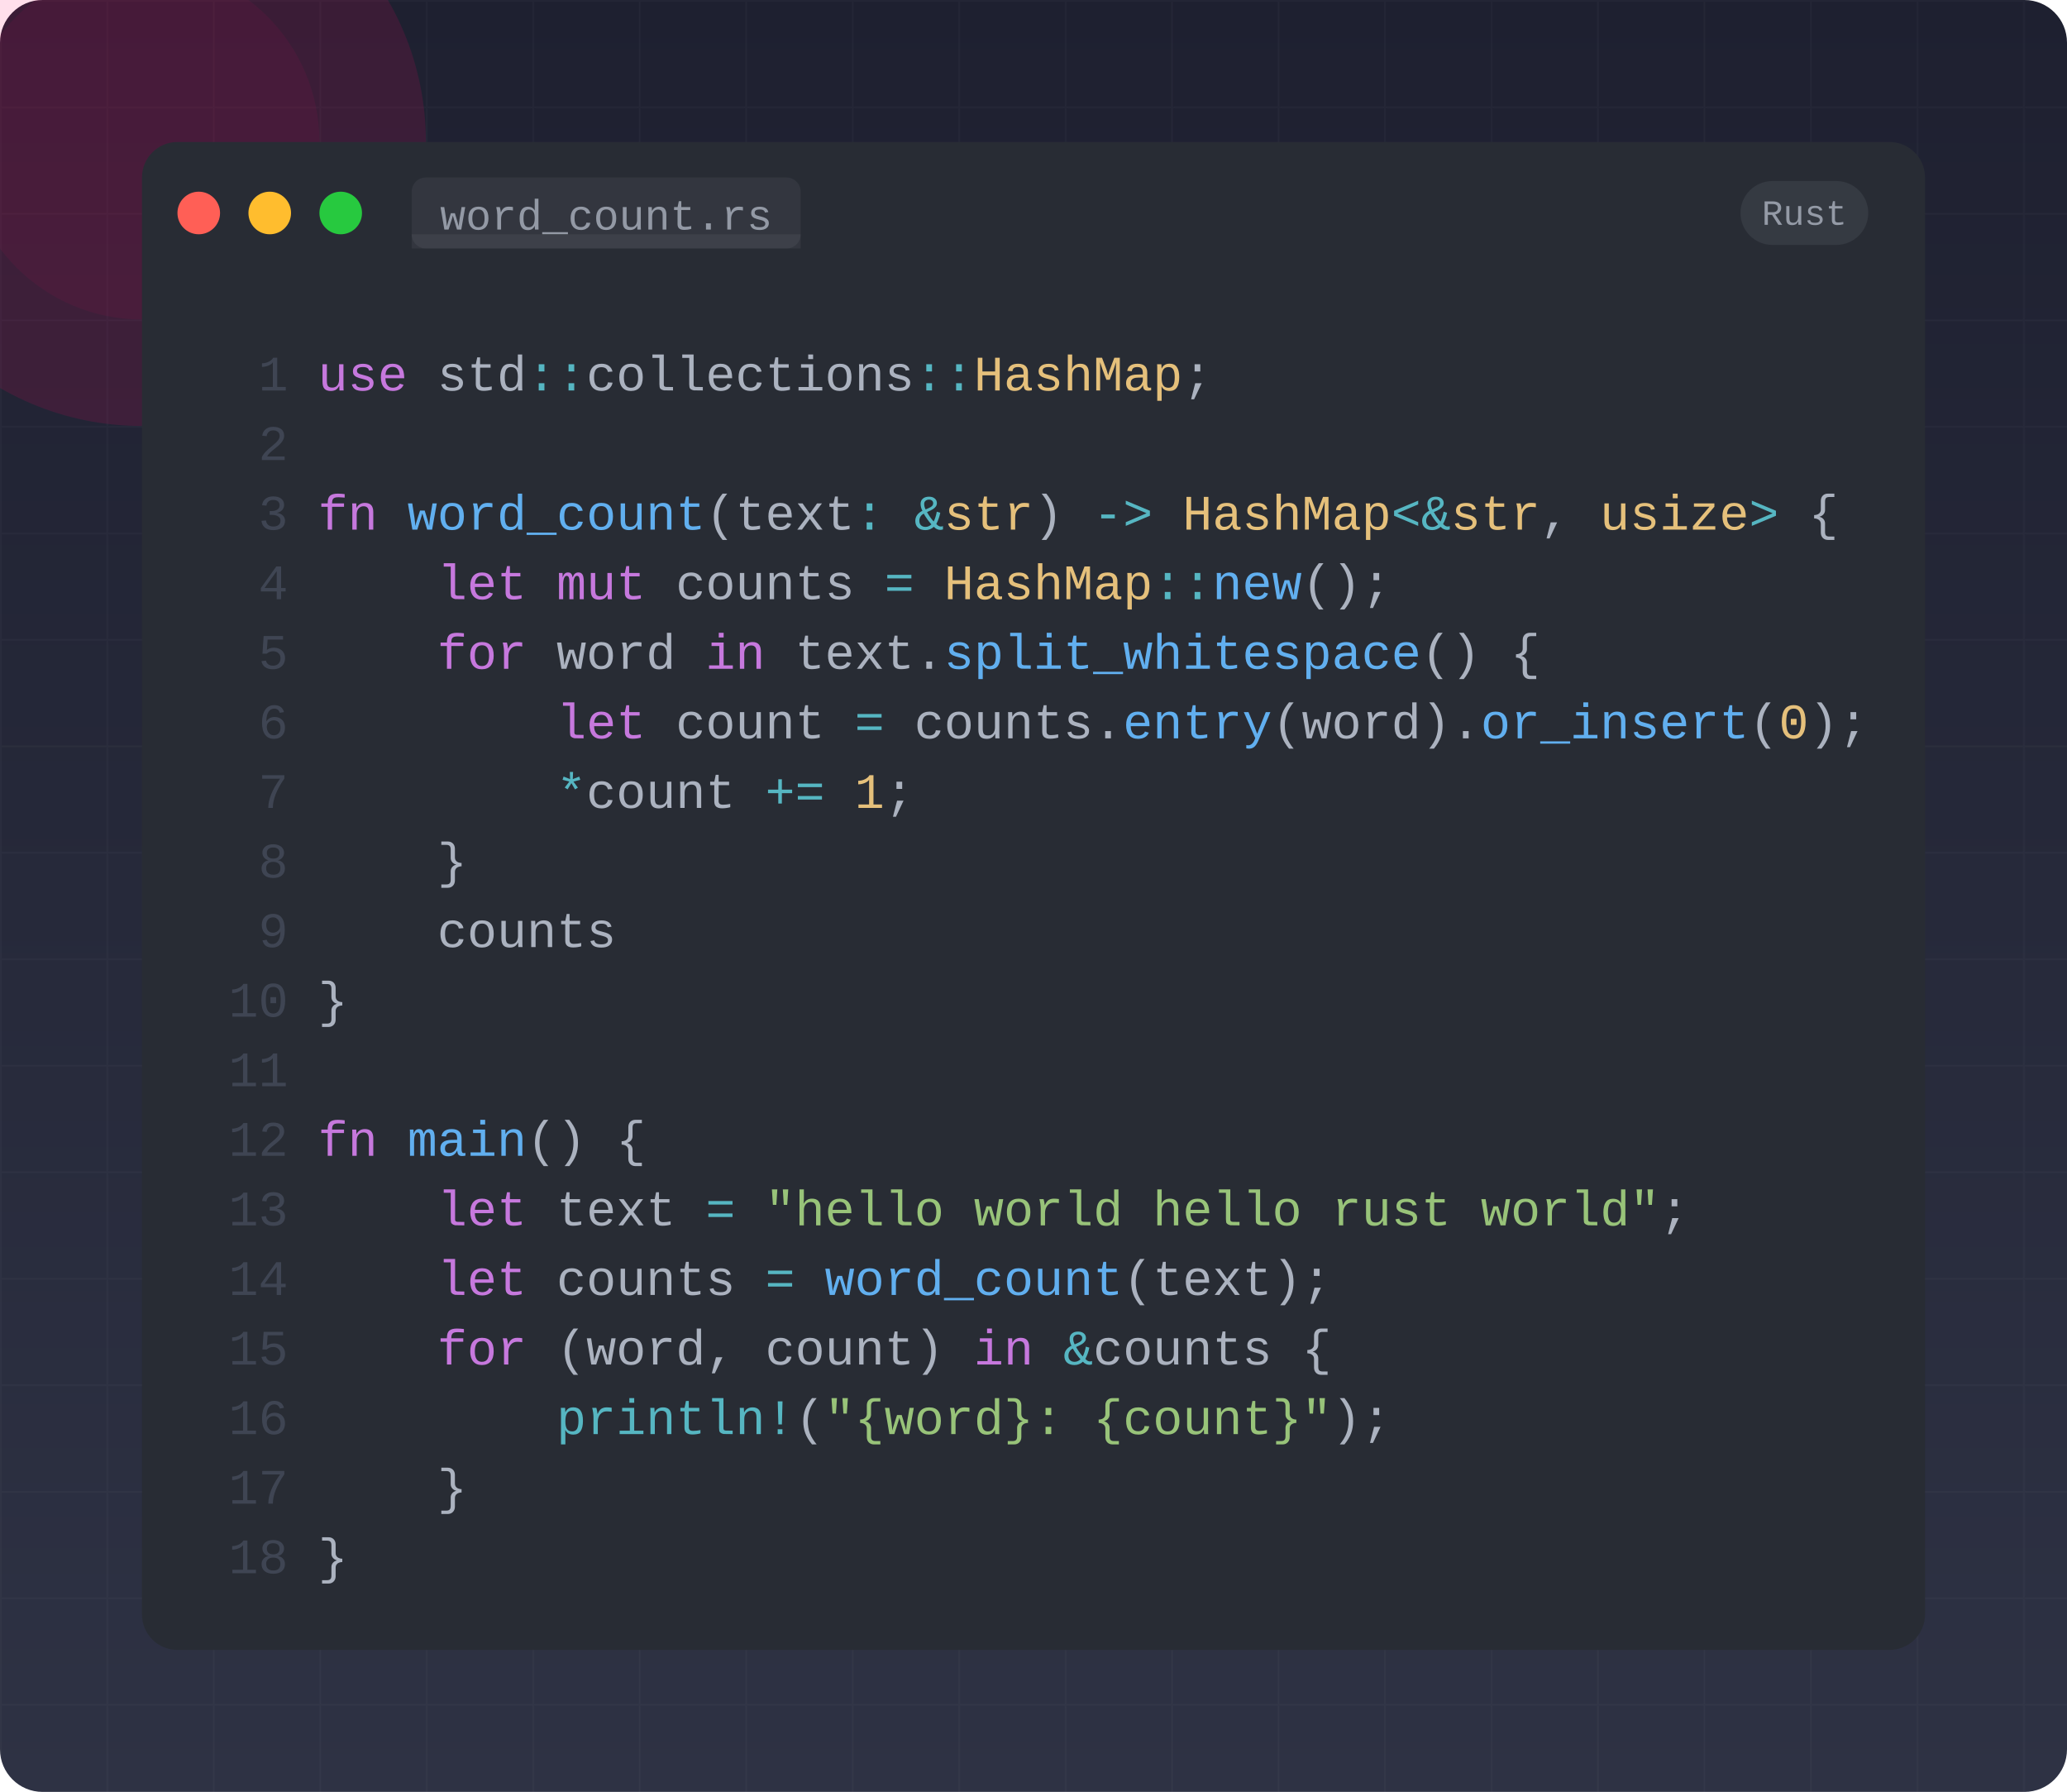
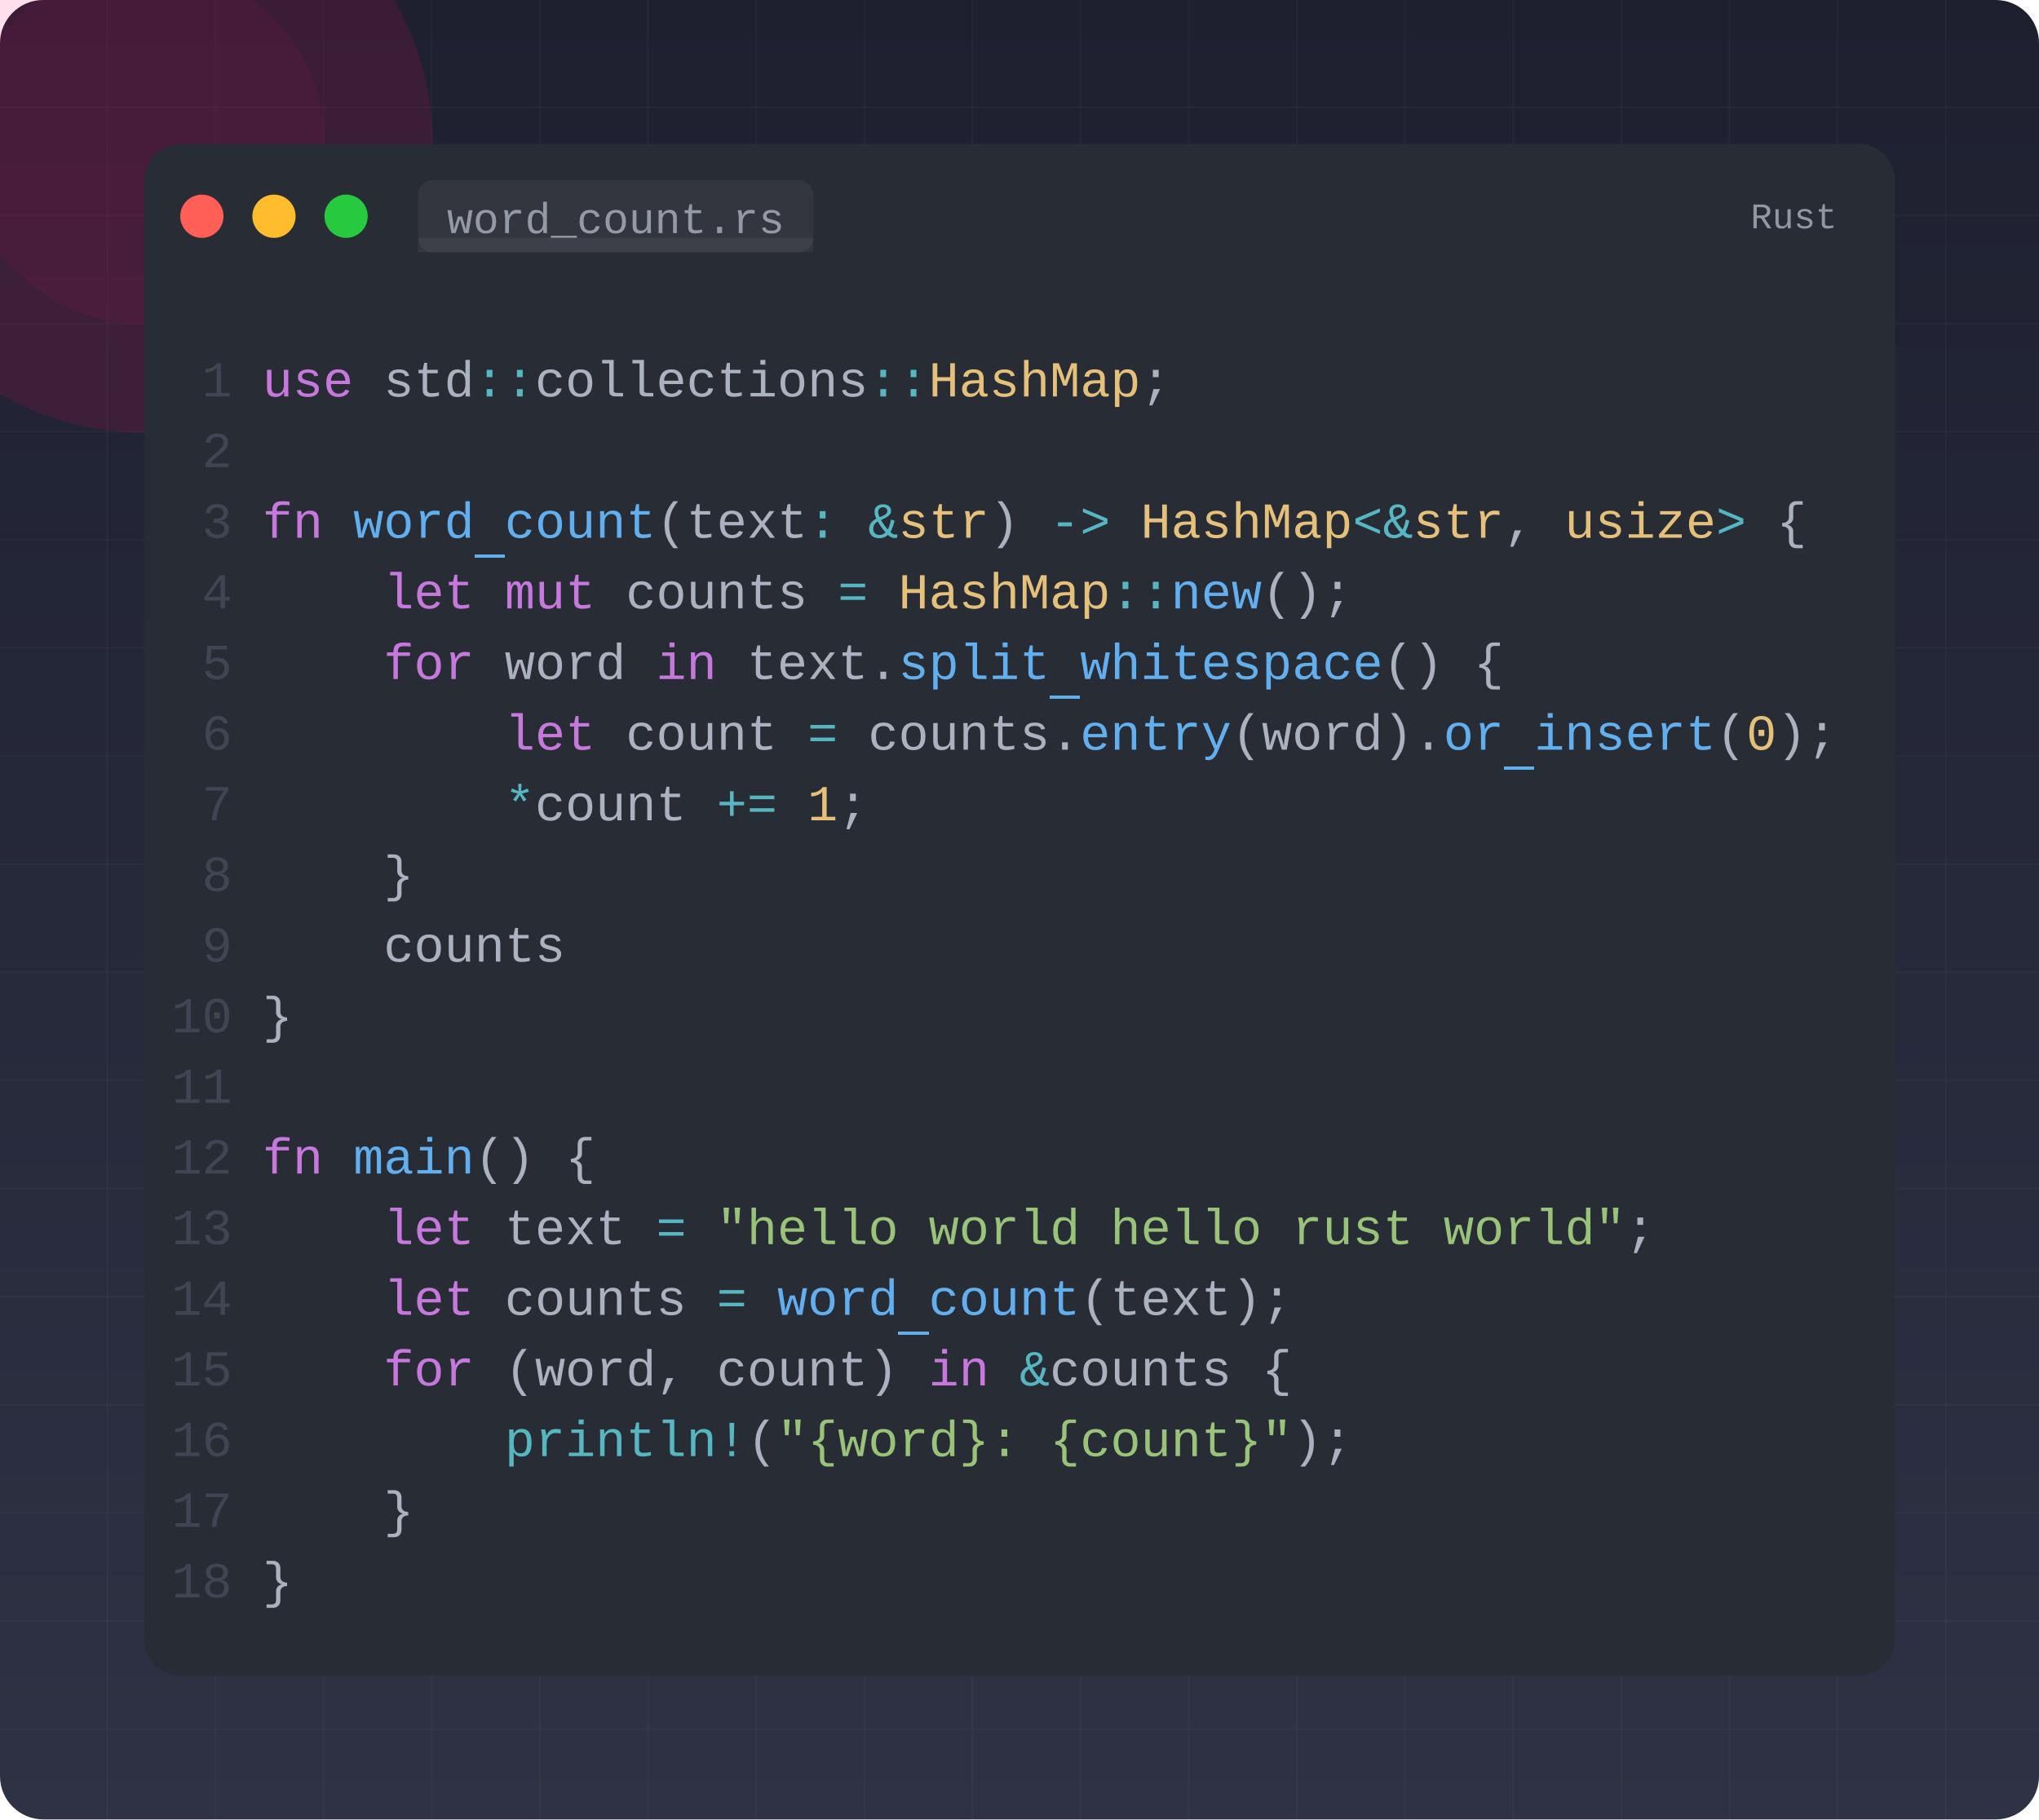
- <svg xmlns="http://www.w3.org/2000/svg" viewBox="0 0 582.4 504.8" width="582.4" height="504.8">
+ <svg xmlns="http://www.w3.org/2000/svg" viewBox="0 0 565.6 504.8" width="565.6" height="504.8">
  <defs>
    <linearGradient id="bg-gradient" x1="0%" y1="0%" x2="0%" y2="100%">
      <stop offset="0%" stop-color="#1e2030" />
      <stop offset="100%" stop-color="#2e3244" />
    </linearGradient>
    <pattern id="bg-pattern" width="30" height="30" patternUnits="userSpaceOnUse">
-       <path d="M 30 0 L 0 0 0 30" fill="none" stroke="#ffffff06" stroke-width="1" />
+       <line x1="0" y1="30" x2="30" y2="30" stroke="#ffffff06" stroke-width="1" />
+       <line x1="30" y1="0" x2="30" y2="30" stroke="#ffffff06" stroke-width="1" />
    </pattern>
  </defs>
-   <rect x="0" y="0" width="582.4" height="504.8" fill="url(#bg-gradient)" rx="12" ry="12" />
-   <rect x="0" y="0" width="582.4" height="504.8" fill="url(#bg-pattern)" rx="12" ry="12" />
-   <g class="overlay">
-     <circle cx="40" cy="40" r="80" fill="#ff006620" />
-     <circle cx="40" cy="40" r="50" fill="#ff006610" />
-   </g>
+   <rect x="0" y="0" width="565.6" height="504.8" fill="url(#bg-gradient)" rx="12" ry="12" />
+   <rect x="0" y="0" width="565.6" height="504.8" fill="url(#bg-pattern)" rx="12" ry="12" />
  <g transform="translate(40, 40)">
-     <rect x="0" y="0" width="502.4" height="424.8" fill="#282c34" rx="10" ry="10" />
+     <g transform="translate(-40, -40)">
+       <g class="overlay">
+         <circle cx="40" cy="40" r="80" fill="#ff006620" />
+         <circle cx="40" cy="40" r="50" fill="#ff006610" />
+       </g>
+     </g>
+     <rect x="0" y="0" width="485.6" height="424.8" fill="#282c34" rx="10" ry="10" />
    <g class="title-bar">
      <circle cx="16" cy="20" r="6" fill="#ff5f56" />
      <circle cx="36" cy="20" r="6" fill="#ffbd2e" />
      <circle cx="56" cy="20" r="6" fill="#27c93f" />
      <text x="84" y="24.67" fill="#abb2bf" font-family="'SF Mono', 'Monaco', 'Menlo', 'Ubuntu Mono', 'Consolas', 'Courier New', monospace" font-size="12" text-anchor="start" opacity="0.8">word_count.rs</text>
      <rect x="76" y="10" width="109.6" height="20" fill="#abb2bf15" rx="4" ry="4" />
      <rect x="76" y="26" width="109.6" height="4" fill="#abb2bf15" />
-       <rect x="450.4" y="11" width="36" height="18" fill="#abb2bf1a" rx="9" ry="9" />
-       <text x="468.4" y="23.33" fill="#abb2bf" font-family="'SF Mono', 'Monaco', 'Menlo', 'Ubuntu Mono', 'Consolas', 'Courier New', monospace" font-size="10" text-anchor="middle" opacity="0.8">Rust</text>
+       <text x="457.6" y="23.33" fill="#abb2bf" font-family="'SF Mono', 'Monaco', 'Menlo', 'Ubuntu Mono', 'Consolas', 'Courier New', monospace" font-size="10" text-anchor="middle" opacity="0.8">Rust</text>
+     </g>
+     <g class="glyphs">
+       <rect x="91.6" y="113.8" width="8.4" height="1" fill="#61afef" shape-rendering="crispEdges" />
+       <rect x="251.2" y="153" width="8.4" height="1" fill="#61afef" shape-rendering="crispEdges" />
+       <rect x="377.2" y="172.6" width="8.4" height="1" fill="#61afef" shape-rendering="crispEdges" />
+       <rect x="209.2" y="329.4" width="8.4" height="1" fill="#61afef" shape-rendering="crispEdges" />
    </g>
    <g class="text">
-       <text x="41.2" y="70" font-family="'SF Mono', 'Monaco', 'Menlo', 'Ubuntu Mono', 'Consolas', 'Courier New', monospace" font-size="14" fill="#636d8366" text-anchor="end" xml:space="preserve">1</text>
+       <text x="24.4" y="70" font-family="'SF Mono', 'Monaco', 'Menlo', 'Ubuntu Mono', 'Consolas', 'Courier New', monospace" font-size="14" fill="#636d8366" text-anchor="end" xml:space="preserve">1</text>
      <text y="70" font-family="'SF Mono', 'Monaco', 'Menlo', 'Ubuntu Mono', 'Consolas', 'Courier New', monospace" font-size="14" xml:space="preserve">
-         <tspan x="49.6" fill="#c678dd">use</tspan>
-         <tspan x="74.8" fill="#abb2bf"> std</tspan>
-         <tspan x="108.4" fill="#56b6c2">::</tspan>
-         <tspan x="125.2" fill="#abb2bf">collections</tspan>
-         <tspan x="217.6" fill="#56b6c2">::</tspan>
-         <tspan x="234.4" fill="#e5c07b">HashMap</tspan>
-         <tspan x="293.2" fill="#abb2bf">;</tspan>
+         <tspan x="32.8" fill="#c678dd">use</tspan>
+         <tspan x="58" fill="#abb2bf"> std</tspan>
+         <tspan x="91.6" fill="#56b6c2">::</tspan>
+         <tspan x="108.4" fill="#abb2bf">collections</tspan>
+         <tspan x="200.8" fill="#56b6c2">::</tspan>
+         <tspan x="217.6" fill="#e5c07b">HashMap</tspan>
+         <tspan x="276.4" fill="#abb2bf">;</tspan>
      </text>
-       <text x="41.2" y="89.6" font-family="'SF Mono', 'Monaco', 'Menlo', 'Ubuntu Mono', 'Consolas', 'Courier New', monospace" font-size="14" fill="#636d8366" text-anchor="end" xml:space="preserve">2</text>
-       <text x="41.2" y="109.2" font-family="'SF Mono', 'Monaco', 'Menlo', 'Ubuntu Mono', 'Consolas', 'Courier New', monospace" font-size="14" fill="#636d8366" text-anchor="end" xml:space="preserve">3</text>
+       <text x="24.4" y="89.6" font-family="'SF Mono', 'Monaco', 'Menlo', 'Ubuntu Mono', 'Consolas', 'Courier New', monospace" font-size="14" fill="#636d8366" text-anchor="end" xml:space="preserve">2</text>
+       <text x="24.4" y="109.2" font-family="'SF Mono', 'Monaco', 'Menlo', 'Ubuntu Mono', 'Consolas', 'Courier New', monospace" font-size="14" fill="#636d8366" text-anchor="end" xml:space="preserve">3</text>
      <text y="109.2" font-family="'SF Mono', 'Monaco', 'Menlo', 'Ubuntu Mono', 'Consolas', 'Courier New', monospace" font-size="14" xml:space="preserve">
-         <tspan x="49.6" fill="#c678dd">fn</tspan>
-         <tspan x="66.4" fill="#abb2bf"> </tspan>
-         <tspan x="74.8" fill="#61afef">word_count</tspan>
-         <tspan x="158.8" fill="#abb2bf">(text</tspan>
-         <tspan x="200.8" fill="#56b6c2">:</tspan>
-         <tspan x="209.2" fill="#abb2bf"> </tspan>
-         <tspan x="217.6" fill="#56b6c2">&amp;</tspan>
-         <tspan x="226" fill="#e5c07b">str</tspan>
-         <tspan x="251.2" fill="#abb2bf">) </tspan>
-         <tspan x="268" fill="#56b6c2">-&gt;</tspan>
-         <tspan x="284.8" fill="#abb2bf"> </tspan>
-         <tspan x="293.2" fill="#e5c07b">HashMap</tspan>
-         <tspan x="352" fill="#56b6c2">&lt;&amp;</tspan>
-         <tspan x="368.8" fill="#e5c07b">str</tspan>
-         <tspan x="394" fill="#abb2bf">, </tspan>
-         <tspan x="410.8" fill="#e5c07b">usize</tspan>
-         <tspan x="452.8" fill="#56b6c2">&gt;</tspan>
-         <tspan x="461.2" fill="#abb2bf"> {</tspan>
+         <tspan x="32.8" fill="#c678dd">fn</tspan>
+         <tspan x="49.6" fill="#abb2bf"> </tspan>
+         <tspan x="58" fill="#61afef">word</tspan>
+         <tspan x="100" fill="#61afef">count</tspan>
+         <tspan x="142" fill="#abb2bf">(text</tspan>
+         <tspan x="184" fill="#56b6c2">:</tspan>
+         <tspan x="192.4" fill="#abb2bf"> </tspan>
+         <tspan x="200.8" fill="#56b6c2">&amp;</tspan>
+         <tspan x="209.2" fill="#e5c07b">str</tspan>
+         <tspan x="234.4" fill="#abb2bf">) </tspan>
+         <tspan x="251.2" fill="#56b6c2">-&gt;</tspan>
+         <tspan x="268" fill="#abb2bf"> </tspan>
+         <tspan x="276.4" fill="#e5c07b">HashMap</tspan>
+         <tspan x="335.2" fill="#56b6c2">&lt;&amp;</tspan>
+         <tspan x="352" fill="#e5c07b">str</tspan>
+         <tspan x="377.2" fill="#abb2bf">, </tspan>
+         <tspan x="394" fill="#e5c07b">usize</tspan>
+         <tspan x="436" fill="#56b6c2">&gt;</tspan>
+         <tspan x="444.4" fill="#abb2bf"> {</tspan>
      </text>
-       <text x="41.2" y="128.8" font-family="'SF Mono', 'Monaco', 'Menlo', 'Ubuntu Mono', 'Consolas', 'Courier New', monospace" font-size="14" fill="#636d8366" text-anchor="end" xml:space="preserve">4</text>
+       <text x="24.4" y="128.8" font-family="'SF Mono', 'Monaco', 'Menlo', 'Ubuntu Mono', 'Consolas', 'Courier New', monospace" font-size="14" fill="#636d8366" text-anchor="end" xml:space="preserve">4</text>
      <text y="128.8" font-family="'SF Mono', 'Monaco', 'Menlo', 'Ubuntu Mono', 'Consolas', 'Courier New', monospace" font-size="14" xml:space="preserve">
-         <tspan x="49.6" fill="#abb2bf">    </tspan>
-         <tspan x="83.2" fill="#c678dd">let</tspan>
-         <tspan x="108.4" fill="#abb2bf"> </tspan>
-         <tspan x="116.8" fill="#c678dd">mut</tspan>
-         <tspan x="142" fill="#abb2bf"> counts </tspan>
-         <tspan x="209.2" fill="#56b6c2">=</tspan>
-         <tspan x="217.6" fill="#abb2bf"> </tspan>
-         <tspan x="226" fill="#e5c07b">HashMap</tspan>
-         <tspan x="284.8" fill="#56b6c2">::</tspan>
-         <tspan x="301.6" fill="#61afef">new</tspan>
-         <tspan x="326.8" fill="#abb2bf">();</tspan>
+         <tspan x="32.8" fill="#abb2bf">    </tspan>
+         <tspan x="66.4" fill="#c678dd">let</tspan>
+         <tspan x="91.6" fill="#abb2bf"> </tspan>
+         <tspan x="100" fill="#c678dd">mut</tspan>
+         <tspan x="125.2" fill="#abb2bf"> counts </tspan>
+         <tspan x="192.4" fill="#56b6c2">=</tspan>
+         <tspan x="200.8" fill="#abb2bf"> </tspan>
+         <tspan x="209.2" fill="#e5c07b">HashMap</tspan>
+         <tspan x="268" fill="#56b6c2">::</tspan>
+         <tspan x="284.8" fill="#61afef">new</tspan>
+         <tspan x="310" fill="#abb2bf">();</tspan>
      </text>
-       <text x="41.2" y="148.4" font-family="'SF Mono', 'Monaco', 'Menlo', 'Ubuntu Mono', 'Consolas', 'Courier New', monospace" font-size="14" fill="#636d8366" text-anchor="end" xml:space="preserve">5</text>
+       <text x="24.4" y="148.4" font-family="'SF Mono', 'Monaco', 'Menlo', 'Ubuntu Mono', 'Consolas', 'Courier New', monospace" font-size="14" fill="#636d8366" text-anchor="end" xml:space="preserve">5</text>
      <text y="148.4" font-family="'SF Mono', 'Monaco', 'Menlo', 'Ubuntu Mono', 'Consolas', 'Courier New', monospace" font-size="14" xml:space="preserve">
-         <tspan x="49.6" fill="#abb2bf">    </tspan>
-         <tspan x="83.2" fill="#c678dd">for</tspan>
-         <tspan x="108.4" fill="#abb2bf"> word </tspan>
-         <tspan x="158.8" fill="#c678dd">in</tspan>
-         <tspan x="175.6" fill="#abb2bf"> text.</tspan>
-         <tspan x="226" fill="#61afef">split_whitespace</tspan>
-         <tspan x="360.4" fill="#abb2bf">() {</tspan>
+         <tspan x="32.8" fill="#abb2bf">    </tspan>
+         <tspan x="66.4" fill="#c678dd">for</tspan>
+         <tspan x="91.6" fill="#abb2bf"> word </tspan>
+         <tspan x="142" fill="#c678dd">in</tspan>
+         <tspan x="158.8" fill="#abb2bf"> text.</tspan>
+         <tspan x="209.2" fill="#61afef">split</tspan>
+         <tspan x="259.6" fill="#61afef">whitespace</tspan>
+         <tspan x="343.6" fill="#abb2bf">() {</tspan>
      </text>
-       <text x="41.2" y="168" font-family="'SF Mono', 'Monaco', 'Menlo', 'Ubuntu Mono', 'Consolas', 'Courier New', monospace" font-size="14" fill="#636d8366" text-anchor="end" xml:space="preserve">6</text>
+       <text x="24.4" y="168" font-family="'SF Mono', 'Monaco', 'Menlo', 'Ubuntu Mono', 'Consolas', 'Courier New', monospace" font-size="14" fill="#636d8366" text-anchor="end" xml:space="preserve">6</text>
      <text y="168" font-family="'SF Mono', 'Monaco', 'Menlo', 'Ubuntu Mono', 'Consolas', 'Courier New', monospace" font-size="14" xml:space="preserve">
-         <tspan x="49.6" fill="#abb2bf">        </tspan>
-         <tspan x="116.8" fill="#c678dd">let</tspan>
-         <tspan x="142" fill="#abb2bf"> count </tspan>
-         <tspan x="200.8" fill="#56b6c2">=</tspan>
-         <tspan x="209.2" fill="#abb2bf"> counts.</tspan>
-         <tspan x="276.4" fill="#61afef">entry</tspan>
-         <tspan x="318.4" fill="#abb2bf">(word).</tspan>
-         <tspan x="377.2" fill="#61afef">or_insert</tspan>
-         <tspan x="452.8" fill="#abb2bf">(</tspan>
-         <tspan x="461.2" fill="#e5c07b">0</tspan>
-         <tspan x="469.6" fill="#abb2bf">);</tspan>
+         <tspan x="32.8" fill="#abb2bf">        </tspan>
+         <tspan x="100" fill="#c678dd">let</tspan>
+         <tspan x="125.2" fill="#abb2bf"> count </tspan>
+         <tspan x="184" fill="#56b6c2">=</tspan>
+         <tspan x="192.4" fill="#abb2bf"> counts.</tspan>
+         <tspan x="259.6" fill="#61afef">entry</tspan>
+         <tspan x="301.6" fill="#abb2bf">(word).</tspan>
+         <tspan x="360.4" fill="#61afef">or</tspan>
+         <tspan x="385.6" fill="#61afef">insert</tspan>
+         <tspan x="436" fill="#abb2bf">(</tspan>
+         <tspan x="444.4" fill="#e5c07b">0</tspan>
+         <tspan x="452.8" fill="#abb2bf">);</tspan>
      </text>
-       <text x="41.2" y="187.6" font-family="'SF Mono', 'Monaco', 'Menlo', 'Ubuntu Mono', 'Consolas', 'Courier New', monospace" font-size="14" fill="#636d8366" text-anchor="end" xml:space="preserve">7</text>
+       <text x="24.4" y="187.6" font-family="'SF Mono', 'Monaco', 'Menlo', 'Ubuntu Mono', 'Consolas', 'Courier New', monospace" font-size="14" fill="#636d8366" text-anchor="end" xml:space="preserve">7</text>
      <text y="187.6" font-family="'SF Mono', 'Monaco', 'Menlo', 'Ubuntu Mono', 'Consolas', 'Courier New', monospace" font-size="14" xml:space="preserve">
-         <tspan x="49.6" fill="#abb2bf">        </tspan>
-         <tspan x="116.8" fill="#56b6c2">*</tspan>
-         <tspan x="125.2" fill="#abb2bf">count </tspan>
-         <tspan x="175.6" fill="#56b6c2">+=</tspan>
-         <tspan x="192.4" fill="#abb2bf"> </tspan>
-         <tspan x="200.8" fill="#e5c07b">1</tspan>
-         <tspan x="209.2" fill="#abb2bf">;</tspan>
+         <tspan x="32.8" fill="#abb2bf">        </tspan>
+         <tspan x="100" fill="#56b6c2">*</tspan>
+         <tspan x="108.4" fill="#abb2bf">count </tspan>
+         <tspan x="158.8" fill="#56b6c2">+=</tspan>
+         <tspan x="175.6" fill="#abb2bf"> </tspan>
+         <tspan x="184" fill="#e5c07b">1</tspan>
+         <tspan x="192.4" fill="#abb2bf">;</tspan>
      </text>
-       <text x="41.2" y="207.2" font-family="'SF Mono', 'Monaco', 'Menlo', 'Ubuntu Mono', 'Consolas', 'Courier New', monospace" font-size="14" fill="#636d8366" text-anchor="end" xml:space="preserve">8</text>
+       <text x="24.4" y="207.2" font-family="'SF Mono', 'Monaco', 'Menlo', 'Ubuntu Mono', 'Consolas', 'Courier New', monospace" font-size="14" fill="#636d8366" text-anchor="end" xml:space="preserve">8</text>
      <text y="207.2" font-family="'SF Mono', 'Monaco', 'Menlo', 'Ubuntu Mono', 'Consolas', 'Courier New', monospace" font-size="14" xml:space="preserve">
-         <tspan x="49.6" fill="#abb2bf">    }</tspan>
+         <tspan x="32.8" fill="#abb2bf">    }</tspan>
      </text>
-       <text x="41.2" y="226.8" font-family="'SF Mono', 'Monaco', 'Menlo', 'Ubuntu Mono', 'Consolas', 'Courier New', monospace" font-size="14" fill="#636d8366" text-anchor="end" xml:space="preserve">9</text>
+       <text x="24.4" y="226.8" font-family="'SF Mono', 'Monaco', 'Menlo', 'Ubuntu Mono', 'Consolas', 'Courier New', monospace" font-size="14" fill="#636d8366" text-anchor="end" xml:space="preserve">9</text>
      <text y="226.8" font-family="'SF Mono', 'Monaco', 'Menlo', 'Ubuntu Mono', 'Consolas', 'Courier New', monospace" font-size="14" xml:space="preserve">
-         <tspan x="49.6" fill="#abb2bf">    counts</tspan>
+         <tspan x="32.8" fill="#abb2bf">    counts</tspan>
      </text>
-       <text x="41.2" y="246.4" font-family="'SF Mono', 'Monaco', 'Menlo', 'Ubuntu Mono', 'Consolas', 'Courier New', monospace" font-size="14" fill="#636d8366" text-anchor="end" xml:space="preserve">10</text>
+       <text x="24.4" y="246.4" font-family="'SF Mono', 'Monaco', 'Menlo', 'Ubuntu Mono', 'Consolas', 'Courier New', monospace" font-size="14" fill="#636d8366" text-anchor="end" xml:space="preserve">10</text>
      <text y="246.4" font-family="'SF Mono', 'Monaco', 'Menlo', 'Ubuntu Mono', 'Consolas', 'Courier New', monospace" font-size="14" xml:space="preserve">
-         <tspan x="49.6" fill="#abb2bf">}</tspan>
+         <tspan x="32.8" fill="#abb2bf">}</tspan>
      </text>
-       <text x="41.2" y="266" font-family="'SF Mono', 'Monaco', 'Menlo', 'Ubuntu Mono', 'Consolas', 'Courier New', monospace" font-size="14" fill="#636d8366" text-anchor="end" xml:space="preserve">11</text>
-       <text x="41.2" y="285.6" font-family="'SF Mono', 'Monaco', 'Menlo', 'Ubuntu Mono', 'Consolas', 'Courier New', monospace" font-size="14" fill="#636d8366" text-anchor="end" xml:space="preserve">12</text>
+       <text x="24.4" y="266" font-family="'SF Mono', 'Monaco', 'Menlo', 'Ubuntu Mono', 'Consolas', 'Courier New', monospace" font-size="14" fill="#636d8366" text-anchor="end" xml:space="preserve">11</text>
+       <text x="24.4" y="285.6" font-family="'SF Mono', 'Monaco', 'Menlo', 'Ubuntu Mono', 'Consolas', 'Courier New', monospace" font-size="14" fill="#636d8366" text-anchor="end" xml:space="preserve">12</text>
      <text y="285.6" font-family="'SF Mono', 'Monaco', 'Menlo', 'Ubuntu Mono', 'Consolas', 'Courier New', monospace" font-size="14" xml:space="preserve">
-         <tspan x="49.6" fill="#c678dd">fn</tspan>
-         <tspan x="66.4" fill="#abb2bf"> </tspan>
-         <tspan x="74.8" fill="#61afef">main</tspan>
-         <tspan x="108.4" fill="#abb2bf">() {</tspan>
+         <tspan x="32.8" fill="#c678dd">fn</tspan>
+         <tspan x="49.6" fill="#abb2bf"> </tspan>
+         <tspan x="58" fill="#61afef">main</tspan>
+         <tspan x="91.6" fill="#abb2bf">() {</tspan>
      </text>
-       <text x="41.2" y="305.2" font-family="'SF Mono', 'Monaco', 'Menlo', 'Ubuntu Mono', 'Consolas', 'Courier New', monospace" font-size="14" fill="#636d8366" text-anchor="end" xml:space="preserve">13</text>
+       <text x="24.4" y="305.2" font-family="'SF Mono', 'Monaco', 'Menlo', 'Ubuntu Mono', 'Consolas', 'Courier New', monospace" font-size="14" fill="#636d8366" text-anchor="end" xml:space="preserve">13</text>
      <text y="305.2" font-family="'SF Mono', 'Monaco', 'Menlo', 'Ubuntu Mono', 'Consolas', 'Courier New', monospace" font-size="14" xml:space="preserve">
-         <tspan x="49.6" fill="#abb2bf">    </tspan>
-         <tspan x="83.2" fill="#c678dd">let</tspan>
-         <tspan x="108.4" fill="#abb2bf"> text </tspan>
+         <tspan x="32.8" fill="#abb2bf">    </tspan>
+         <tspan x="66.4" fill="#c678dd">let</tspan>
+         <tspan x="91.6" fill="#abb2bf"> text </tspan>
+         <tspan x="142" fill="#56b6c2">=</tspan>
+         <tspan x="150.4" fill="#abb2bf"> </tspan>
+         <tspan x="158.8" fill="#98c379">"hello world hello rust world"</tspan>
+         <tspan x="410.8" fill="#abb2bf">;</tspan>
+       </text>
+       <text x="24.4" y="324.8" font-family="'SF Mono', 'Monaco', 'Menlo', 'Ubuntu Mono', 'Consolas', 'Courier New', monospace" font-size="14" fill="#636d8366" text-anchor="end" xml:space="preserve">14</text>
+       <text y="324.8" font-family="'SF Mono', 'Monaco', 'Menlo', 'Ubuntu Mono', 'Consolas', 'Courier New', monospace" font-size="14" xml:space="preserve">
+         <tspan x="32.8" fill="#abb2bf">    </tspan>
+         <tspan x="66.4" fill="#c678dd">let</tspan>
+         <tspan x="91.6" fill="#abb2bf"> counts </tspan>
        <tspan x="158.8" fill="#56b6c2">=</tspan>
        <tspan x="167.2" fill="#abb2bf"> </tspan>
-         <tspan x="175.6" fill="#98c379">"hello world hello rust world"</tspan>
-         <tspan x="427.6" fill="#abb2bf">;</tspan>
+         <tspan x="175.6" fill="#61afef">word</tspan>
+         <tspan x="217.6" fill="#61afef">count</tspan>
+         <tspan x="259.6" fill="#abb2bf">(text);</tspan>
      </text>
-       <text x="41.2" y="324.8" font-family="'SF Mono', 'Monaco', 'Menlo', 'Ubuntu Mono', 'Consolas', 'Courier New', monospace" font-size="14" fill="#636d8366" text-anchor="end" xml:space="preserve">14</text>
-       <text y="324.8" font-family="'SF Mono', 'Monaco', 'Menlo', 'Ubuntu Mono', 'Consolas', 'Courier New', monospace" font-size="14" xml:space="preserve">
-         <tspan x="49.6" fill="#abb2bf">    </tspan>
-         <tspan x="83.2" fill="#c678dd">let</tspan>
-         <tspan x="108.4" fill="#abb2bf"> counts </tspan>
-         <tspan x="175.6" fill="#56b6c2">=</tspan>
-         <tspan x="184" fill="#abb2bf"> </tspan>
-         <tspan x="192.4" fill="#61afef">word_count</tspan>
-         <tspan x="276.4" fill="#abb2bf">(text);</tspan>
+       <text x="24.4" y="344.4" font-family="'SF Mono', 'Monaco', 'Menlo', 'Ubuntu Mono', 'Consolas', 'Courier New', monospace" font-size="14" fill="#636d8366" text-anchor="end" xml:space="preserve">15</text>
+       <text y="344.4" font-family="'SF Mono', 'Monaco', 'Menlo', 'Ubuntu Mono', 'Consolas', 'Courier New', monospace" font-size="14" xml:space="preserve">
+         <tspan x="32.8" fill="#abb2bf">    </tspan>
+         <tspan x="66.4" fill="#c678dd">for</tspan>
+         <tspan x="91.6" fill="#abb2bf"> (word, count) </tspan>
+         <tspan x="217.6" fill="#c678dd">in</tspan>
+         <tspan x="234.4" fill="#abb2bf"> </tspan>
+         <tspan x="242.8" fill="#56b6c2">&amp;</tspan>
+         <tspan x="251.2" fill="#abb2bf">counts {</tspan>
      </text>
-       <text x="41.2" y="344.4" font-family="'SF Mono', 'Monaco', 'Menlo', 'Ubuntu Mono', 'Consolas', 'Courier New', monospace" font-size="14" fill="#636d8366" text-anchor="end" xml:space="preserve">15</text>
-       <text y="344.4" font-family="'SF Mono', 'Monaco', 'Menlo', 'Ubuntu Mono', 'Consolas', 'Courier New', monospace" font-size="14" xml:space="preserve">
-         <tspan x="49.6" fill="#abb2bf">    </tspan>
-         <tspan x="83.2" fill="#c678dd">for</tspan>
-         <tspan x="108.4" fill="#abb2bf"> (word, count) </tspan>
-         <tspan x="234.4" fill="#c678dd">in</tspan>
-         <tspan x="251.2" fill="#abb2bf"> </tspan>
-         <tspan x="259.6" fill="#56b6c2">&amp;</tspan>
-         <tspan x="268" fill="#abb2bf">counts {</tspan>
+       <text x="24.4" y="364" font-family="'SF Mono', 'Monaco', 'Menlo', 'Ubuntu Mono', 'Consolas', 'Courier New', monospace" font-size="14" fill="#636d8366" text-anchor="end" xml:space="preserve">16</text>
+       <text y="364" font-family="'SF Mono', 'Monaco', 'Menlo', 'Ubuntu Mono', 'Consolas', 'Courier New', monospace" font-size="14" xml:space="preserve">
+         <tspan x="32.8" fill="#abb2bf">        </tspan>
+         <tspan x="100" fill="#56b6c2">println!</tspan>
+         <tspan x="167.2" fill="#abb2bf">(</tspan>
+         <tspan x="175.6" fill="#98c379">"{word}: {count}"</tspan>
+         <tspan x="318.4" fill="#abb2bf">);</tspan>
      </text>
-       <text x="41.2" y="364" font-family="'SF Mono', 'Monaco', 'Menlo', 'Ubuntu Mono', 'Consolas', 'Courier New', monospace" font-size="14" fill="#636d8366" text-anchor="end" xml:space="preserve">16</text>
-       <text y="364" font-family="'SF Mono', 'Monaco', 'Menlo', 'Ubuntu Mono', 'Consolas', 'Courier New', monospace" font-size="14" xml:space="preserve">
-         <tspan x="49.6" fill="#abb2bf">        </tspan>
-         <tspan x="116.8" fill="#56b6c2">println!</tspan>
-         <tspan x="184" fill="#abb2bf">(</tspan>
-         <tspan x="192.4" fill="#98c379">"{word}: {count}"</tspan>
-         <tspan x="335.2" fill="#abb2bf">);</tspan>
+       <text x="24.4" y="383.6" font-family="'SF Mono', 'Monaco', 'Menlo', 'Ubuntu Mono', 'Consolas', 'Courier New', monospace" font-size="14" fill="#636d8366" text-anchor="end" xml:space="preserve">17</text>
+       <text y="383.6" font-family="'SF Mono', 'Monaco', 'Menlo', 'Ubuntu Mono', 'Consolas', 'Courier New', monospace" font-size="14" xml:space="preserve">
+         <tspan x="32.8" fill="#abb2bf">    }</tspan>
      </text>
-       <text x="41.2" y="383.6" font-family="'SF Mono', 'Monaco', 'Menlo', 'Ubuntu Mono', 'Consolas', 'Courier New', monospace" font-size="14" fill="#636d8366" text-anchor="end" xml:space="preserve">17</text>
-       <text y="383.6" font-family="'SF Mono', 'Monaco', 'Menlo', 'Ubuntu Mono', 'Consolas', 'Courier New', monospace" font-size="14" xml:space="preserve">
-         <tspan x="49.6" fill="#abb2bf">    }</tspan>
-       </text>
-       <text x="41.2" y="403.2" font-family="'SF Mono', 'Monaco', 'Menlo', 'Ubuntu Mono', 'Consolas', 'Courier New', monospace" font-size="14" fill="#636d8366" text-anchor="end" xml:space="preserve">18</text>
+       <text x="24.4" y="403.2" font-family="'SF Mono', 'Monaco', 'Menlo', 'Ubuntu Mono', 'Consolas', 'Courier New', monospace" font-size="14" fill="#636d8366" text-anchor="end" xml:space="preserve">18</text>
      <text y="403.2" font-family="'SF Mono', 'Monaco', 'Menlo', 'Ubuntu Mono', 'Consolas', 'Courier New', monospace" font-size="14" xml:space="preserve">
-         <tspan x="49.6" fill="#abb2bf">}</tspan>
+         <tspan x="32.8" fill="#abb2bf">}</tspan>
      </text>
    </g>
  </g>
</svg>
